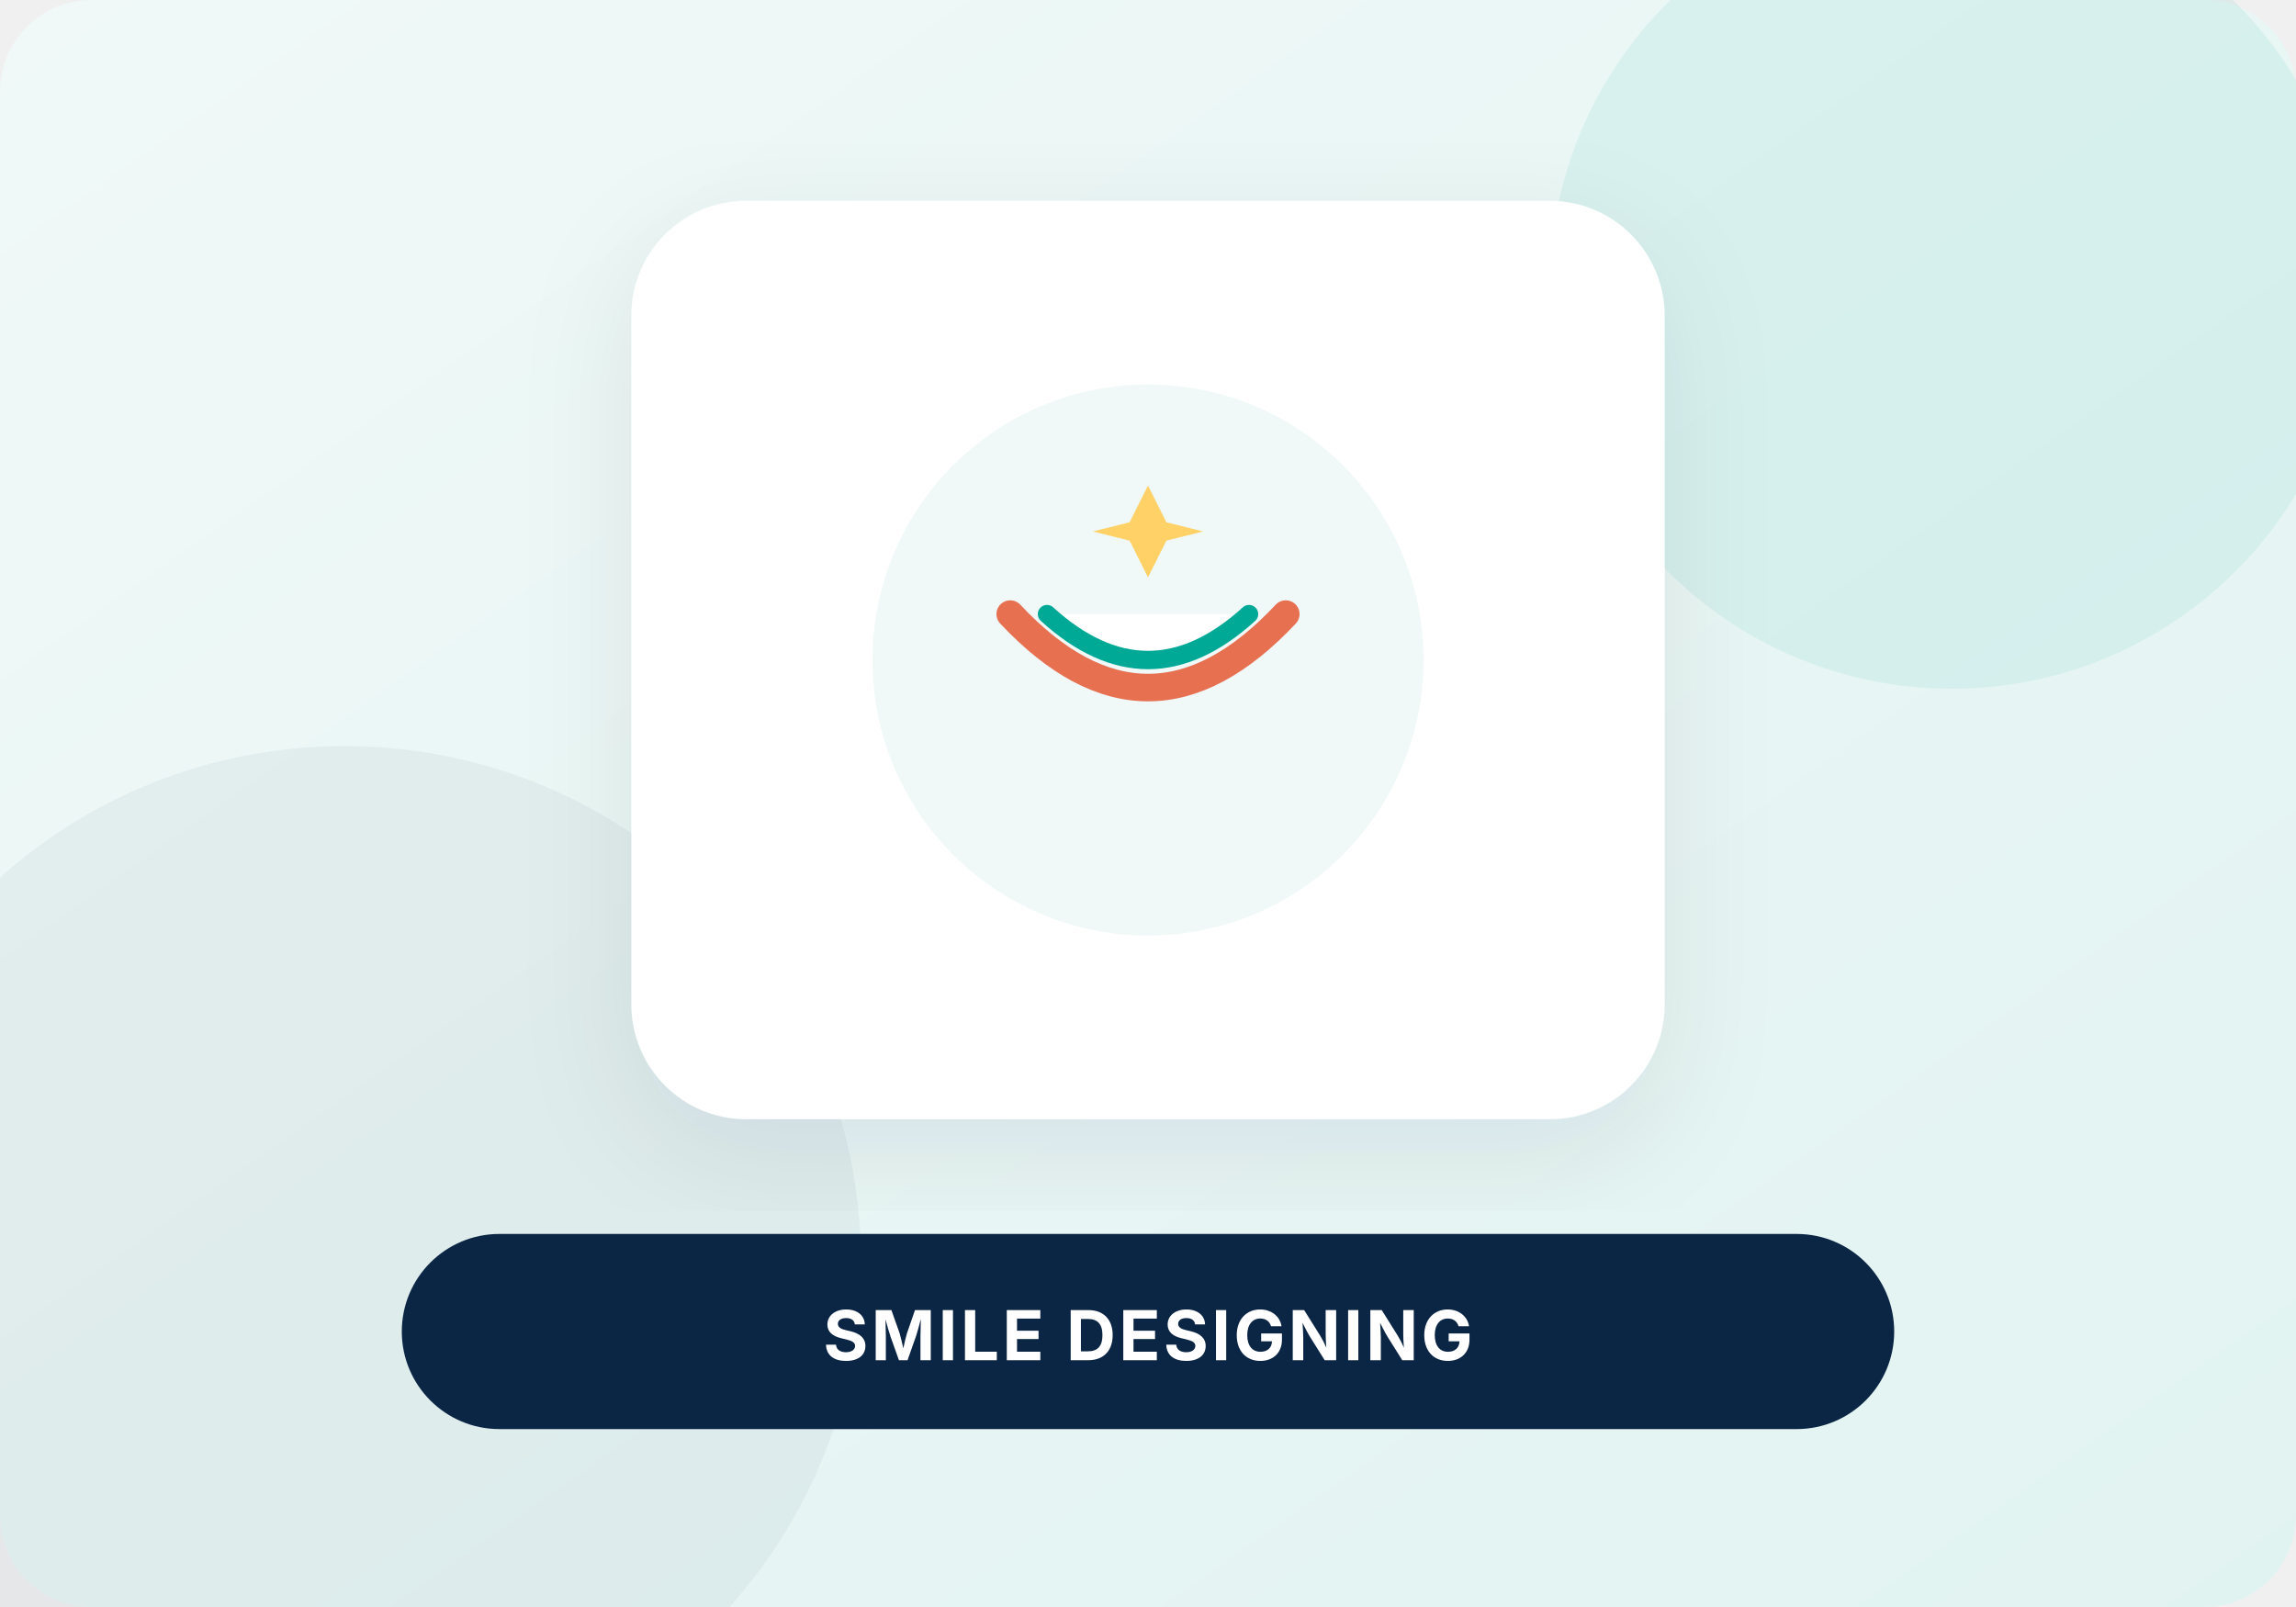
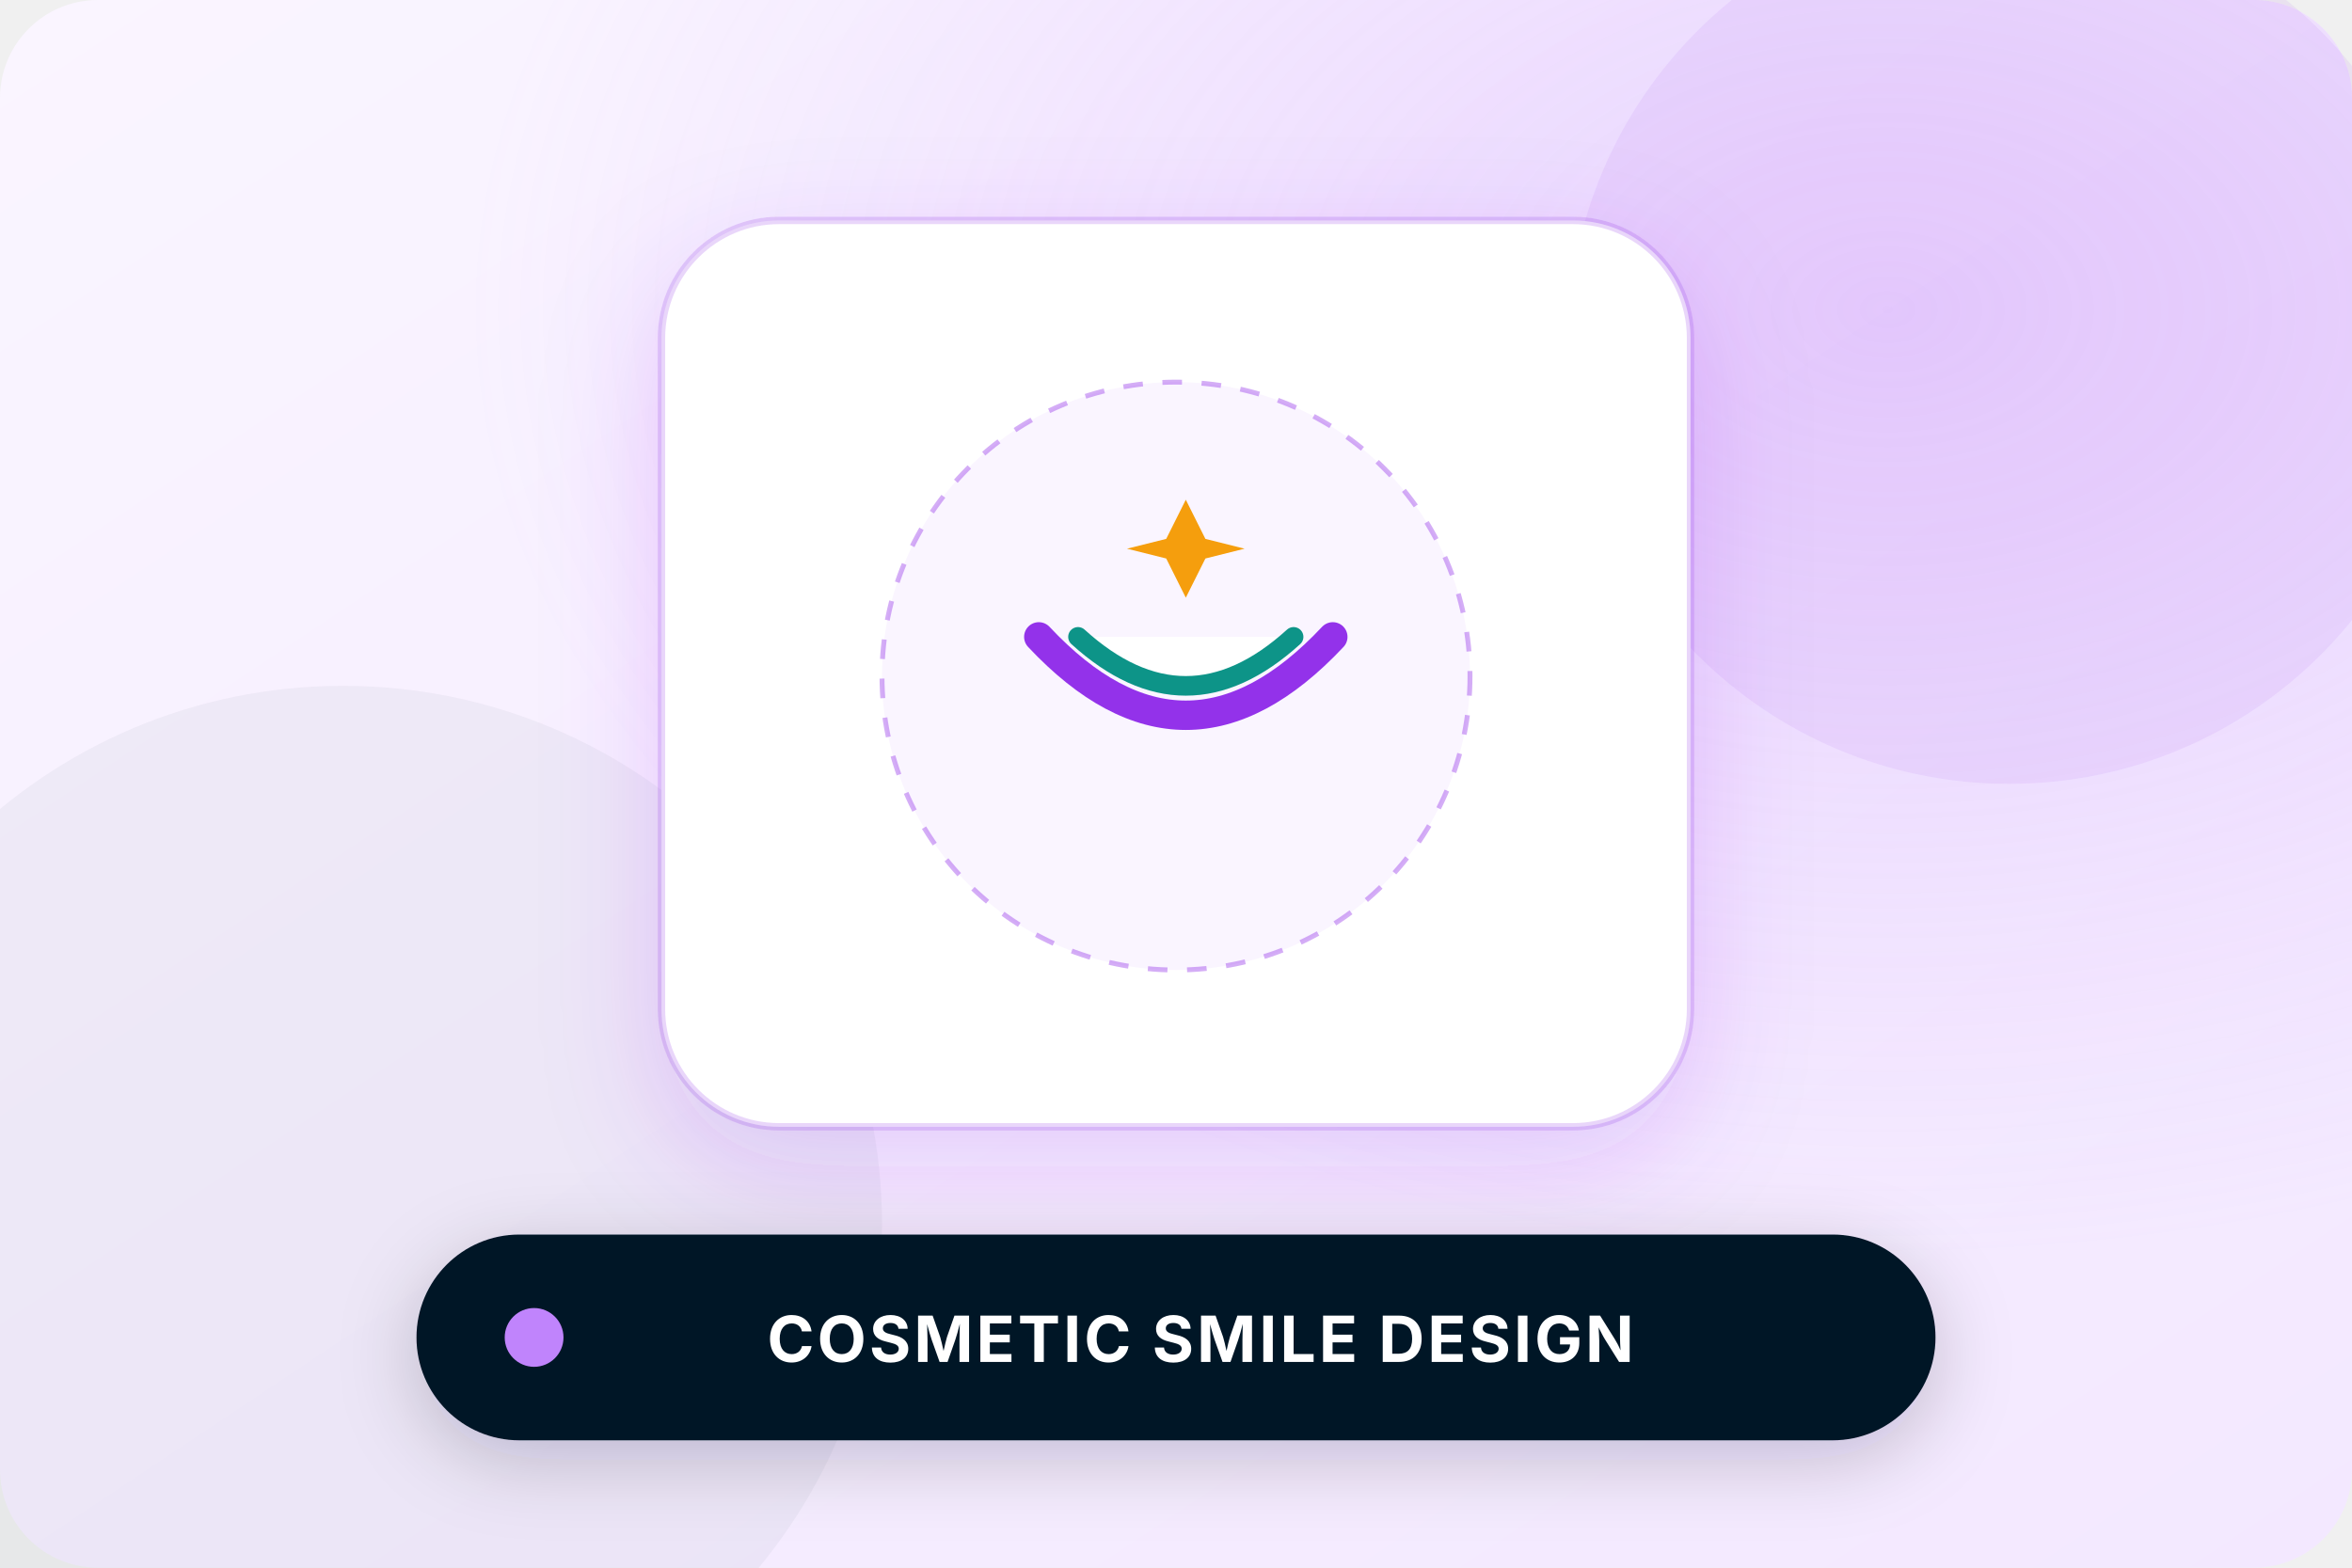
- <svg xmlns="http://www.w3.org/2000/svg" viewBox="0 0 400 280" width="100%" height="100%">
+ <svg xmlns="http://www.w3.org/2000/svg" viewBox="0 0 480 320" width="100%" height="100%">
  <defs>
-     <linearGradient id="bgGrad" x1="0%" y1="0%" x2="100%" y2="100%">
-       <stop offset="0%" stop-color="#F0F9F8" />
-       <stop offset="100%" stop-color="#E1F3F1" />
+     <linearGradient id="bgGrad_COSMETICSMILEDESIGN" x1="0%" y1="0%" x2="100%" y2="100%">
+       <stop offset="0%" stop-color="#FAF5FF" />
+       <stop offset="100%" stop-color="#F3E8FF" />
    </linearGradient>
-     <filter id="cardShadow" x="-10%" y="-10%" width="120%" height="120%">
-       <feDropShadow dx="0" dy="6" stdDeviation="10" flood-color="#0B2545" flood-opacity="0.08" />
+     <filter id="cardGlow_COSMETICSMILEDESIGN" x="-20%" y="-20%" width="140%" height="140%">
+       <feDropShadow dx="0" dy="8" stdDeviation="12" flood-color="#9333EA" flood-opacity="0.18" />
    </filter>
+     <radialGradient id="mesh_COSMETICSMILEDESIGN" cx="80%" cy="20%" r="60%">
+       <stop offset="0%" stop-color="#C084FC" stop-opacity="0.25" />
+       <stop offset="100%" stop-color="#C084FC" stop-opacity="0" />
+     </radialGradient>
  </defs>
-   <rect width="400" height="280" rx="16" fill="url(#bgGrad)" />
-   <circle cx="340" cy="50" r="70" fill="#00A896" opacity="0.08" />
-   <circle cx="60" cy="220" r="90" fill="#0B2545" opacity="0.05" />
-   <g filter="url(#cardShadow)">
-     <rect x="110" y="35" width="180" height="160" rx="20" fill="#FFFFFF" />
-     <circle cx="200" cy="115" r="48" fill="#F0F9F8" />
-     <g transform="translate(160, 75) scale(1.6)">
-       <path d="M10 20 Q25 36 40 20" stroke="#E76F51" stroke-width="3" fill="none" stroke-linecap="round" />
-       <path d="M14 20 Q25 30 36 20" stroke="#00A896" stroke-width="2" fill="#FFFFFF" stroke-linecap="round" />
-       <path d="M25 6 L27 10 L31 11 L27 12 L25 16 L23 12 L19 11 L23 10 Z" fill="#FFD166" />
+   <rect width="480" height="320" rx="20" fill="url(#bgGrad_COSMETICSMILEDESIGN)" />
+   <rect width="480" height="320" rx="20" fill="url(#mesh_COSMETICSMILEDESIGN)" />
+   <circle cx="410" cy="70" r="90" fill="#9333EA" opacity="0.08" />
+   <circle cx="70" cy="250" r="110" fill="#001428" opacity="0.04" />
+   <g filter="url(#cardGlow_COSMETICSMILEDESIGN)">
+     <rect x="135" y="45" width="210" height="185" rx="24" fill="#FFFFFF" />
+     <rect x="135" y="45" width="210" height="185" rx="24" fill="none" stroke="#9333EA" stroke-width="1.5" stroke-opacity="0.2" />
+     <circle cx="240" cy="138" r="60" fill="#FAF5FF" stroke="#9333EA" stroke-width="1" stroke-dasharray="4 4" stroke-opacity="0.4" />
+     <g transform="translate(192, 90) scale(2.0)">
+       <path d="M10 20 Q25 36 40 20" stroke="#9333EA" stroke-width="3" fill="none" stroke-linecap="round" />
+       <path d="M14 20 Q25 30 36 20" stroke="#0D9488" stroke-width="2" fill="#FFFFFF" stroke-linecap="round" />
+       <path d="M25 6 L27 10 L31 11 L27 12 L25 16 L23 12 L19 11 L23 10 Z" fill="#F59E0B" />
    </g>
  </g>
-   <rect x="70" y="215" width="260" height="34" rx="17" fill="#0B2545" />
-   <text x="200" y="237" fill="#FFFFFF" font-family="system-ui, -apple-system, sans-serif" font-size="12" font-weight="700" text-anchor="middle" letter-spacing="0.5">SMILE DESIGNING</text>
+   <g transform="translate(85, 252)">
+     <rect width="310" height="42" rx="21" fill="#001428" filter="drop-shadow(0 4px 8px rgba(0, 20, 40, 0.2))" />
+     <circle cx="24" cy="21" r="6" fill="#C084FC" />
+     <text x="160" y="26" fill="#FFFFFF" font-family="'Plus Jakarta Sans', system-ui, -apple-system, sans-serif" font-size="13" font-weight="700" text-anchor="middle" letter-spacing="0.6">COSMETIC SMILE DESIGN</text>
+   </g>
</svg>
